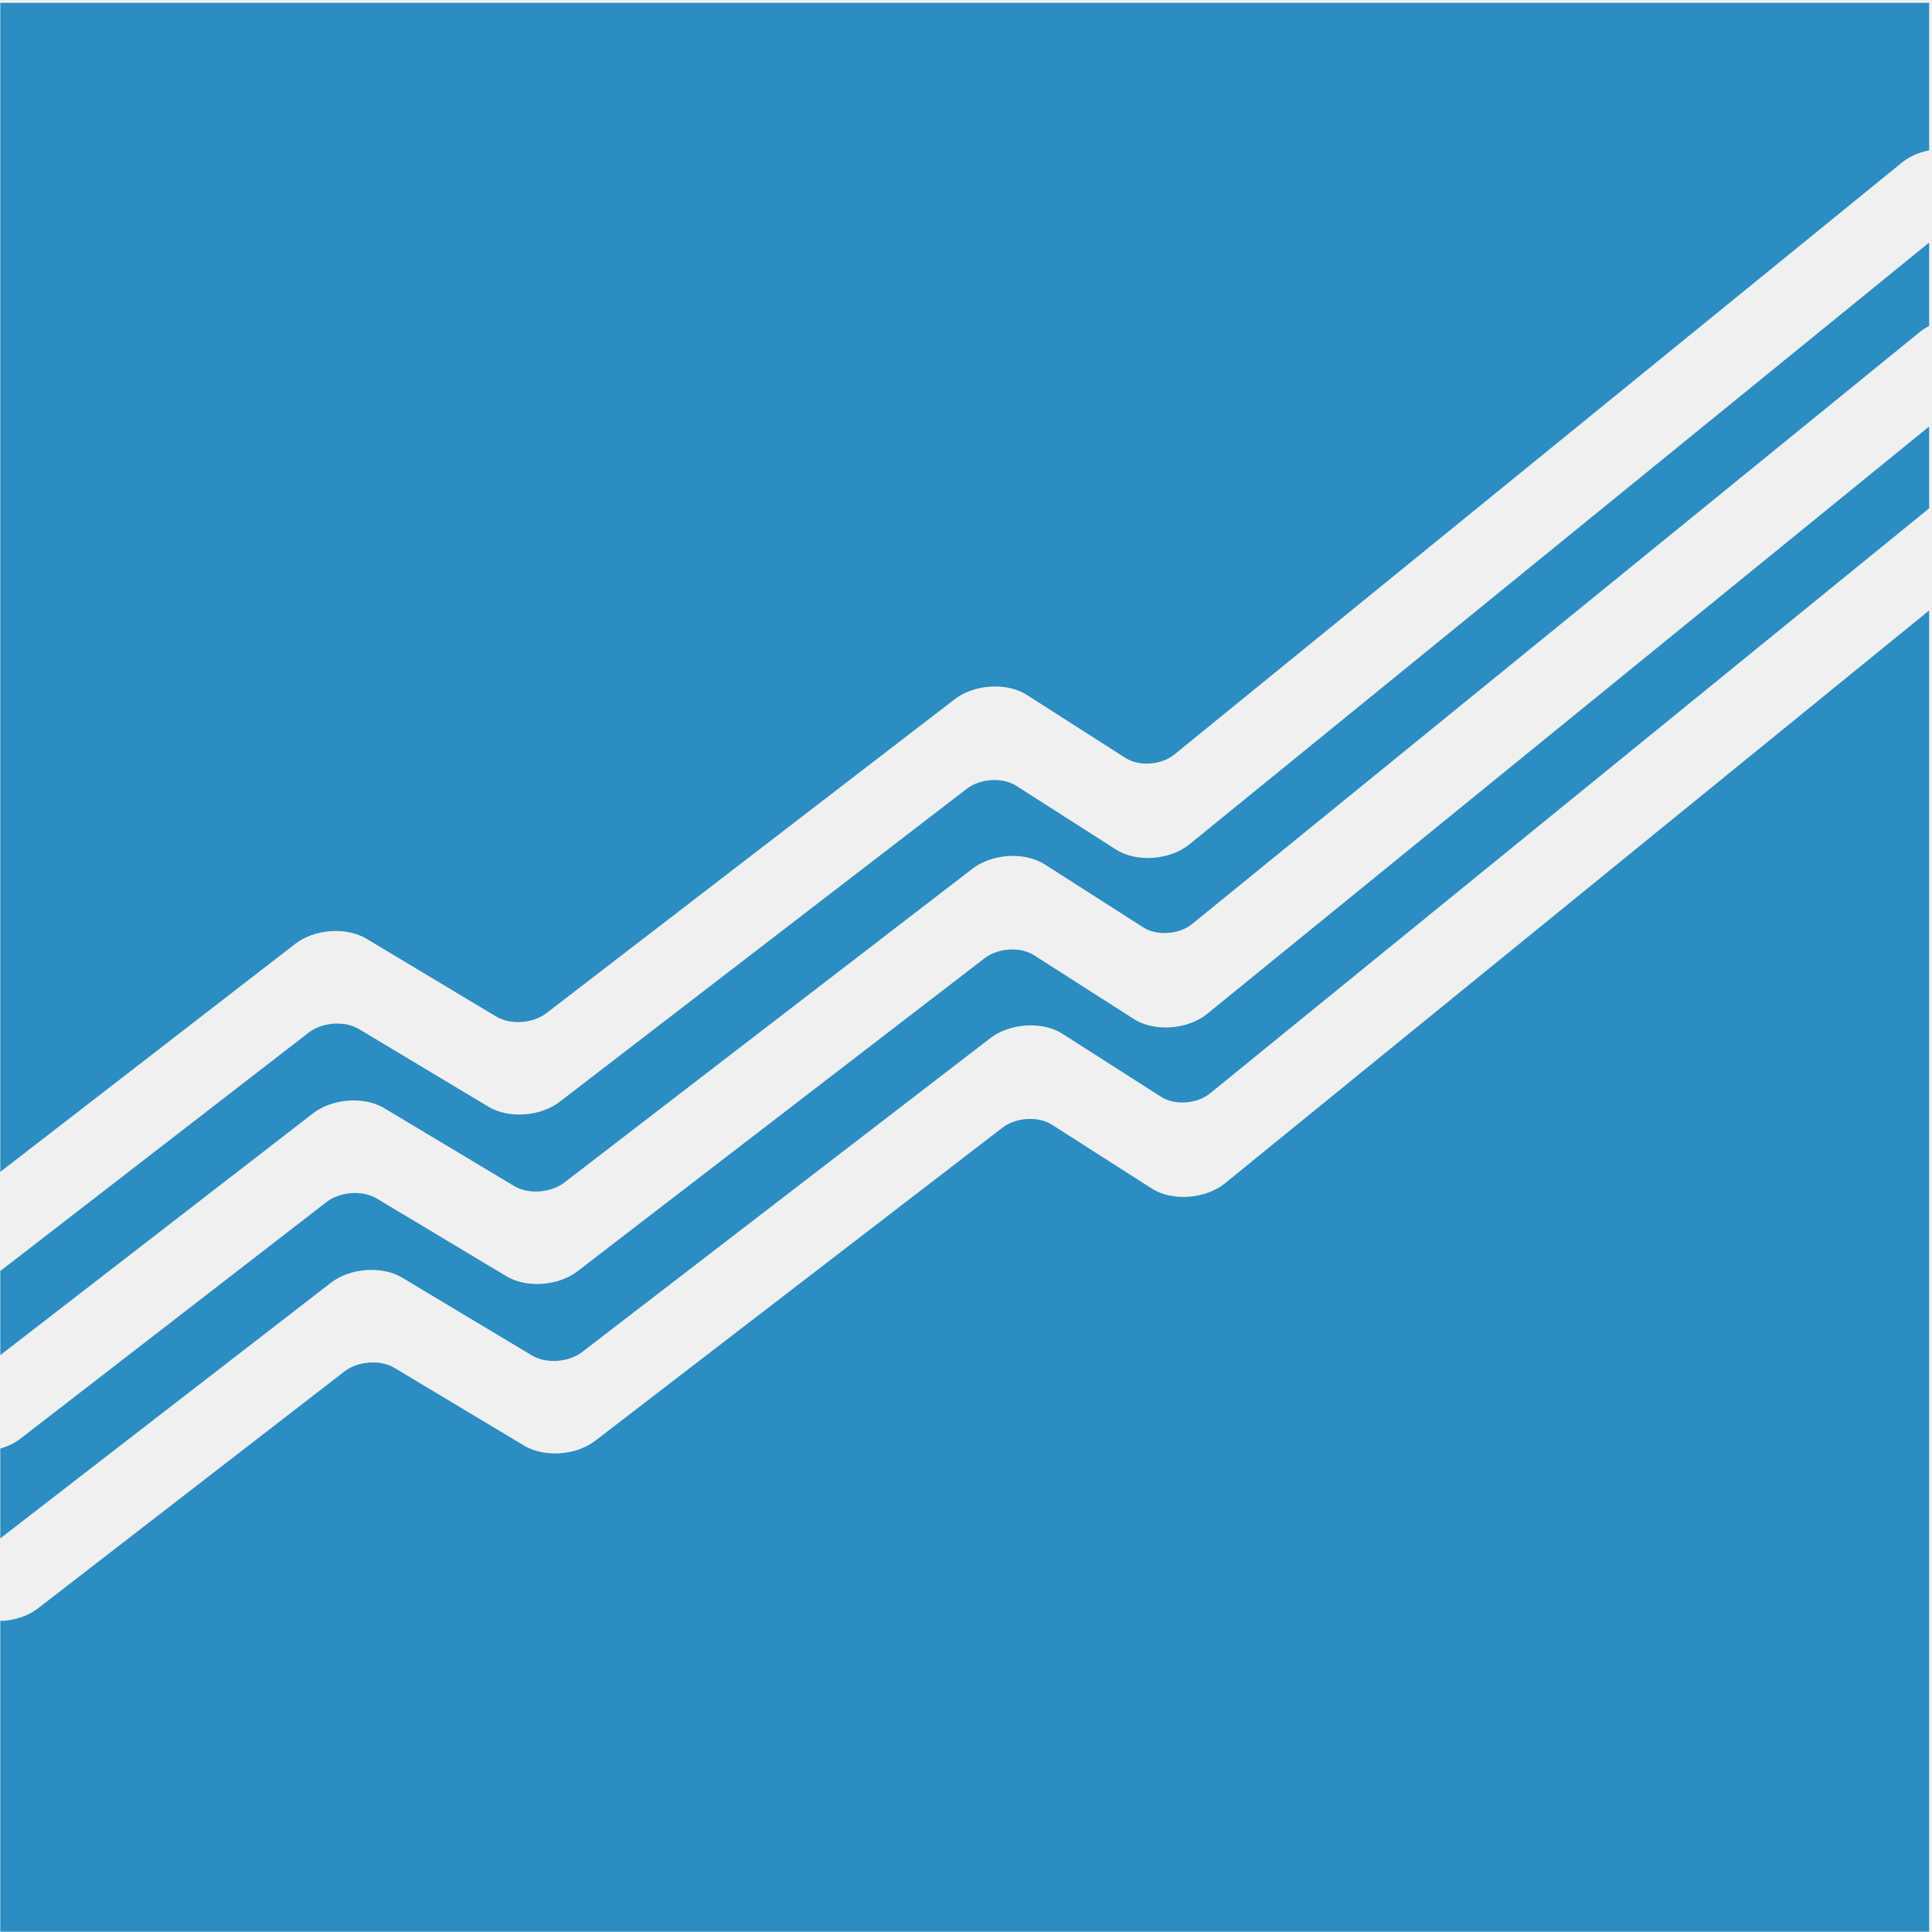
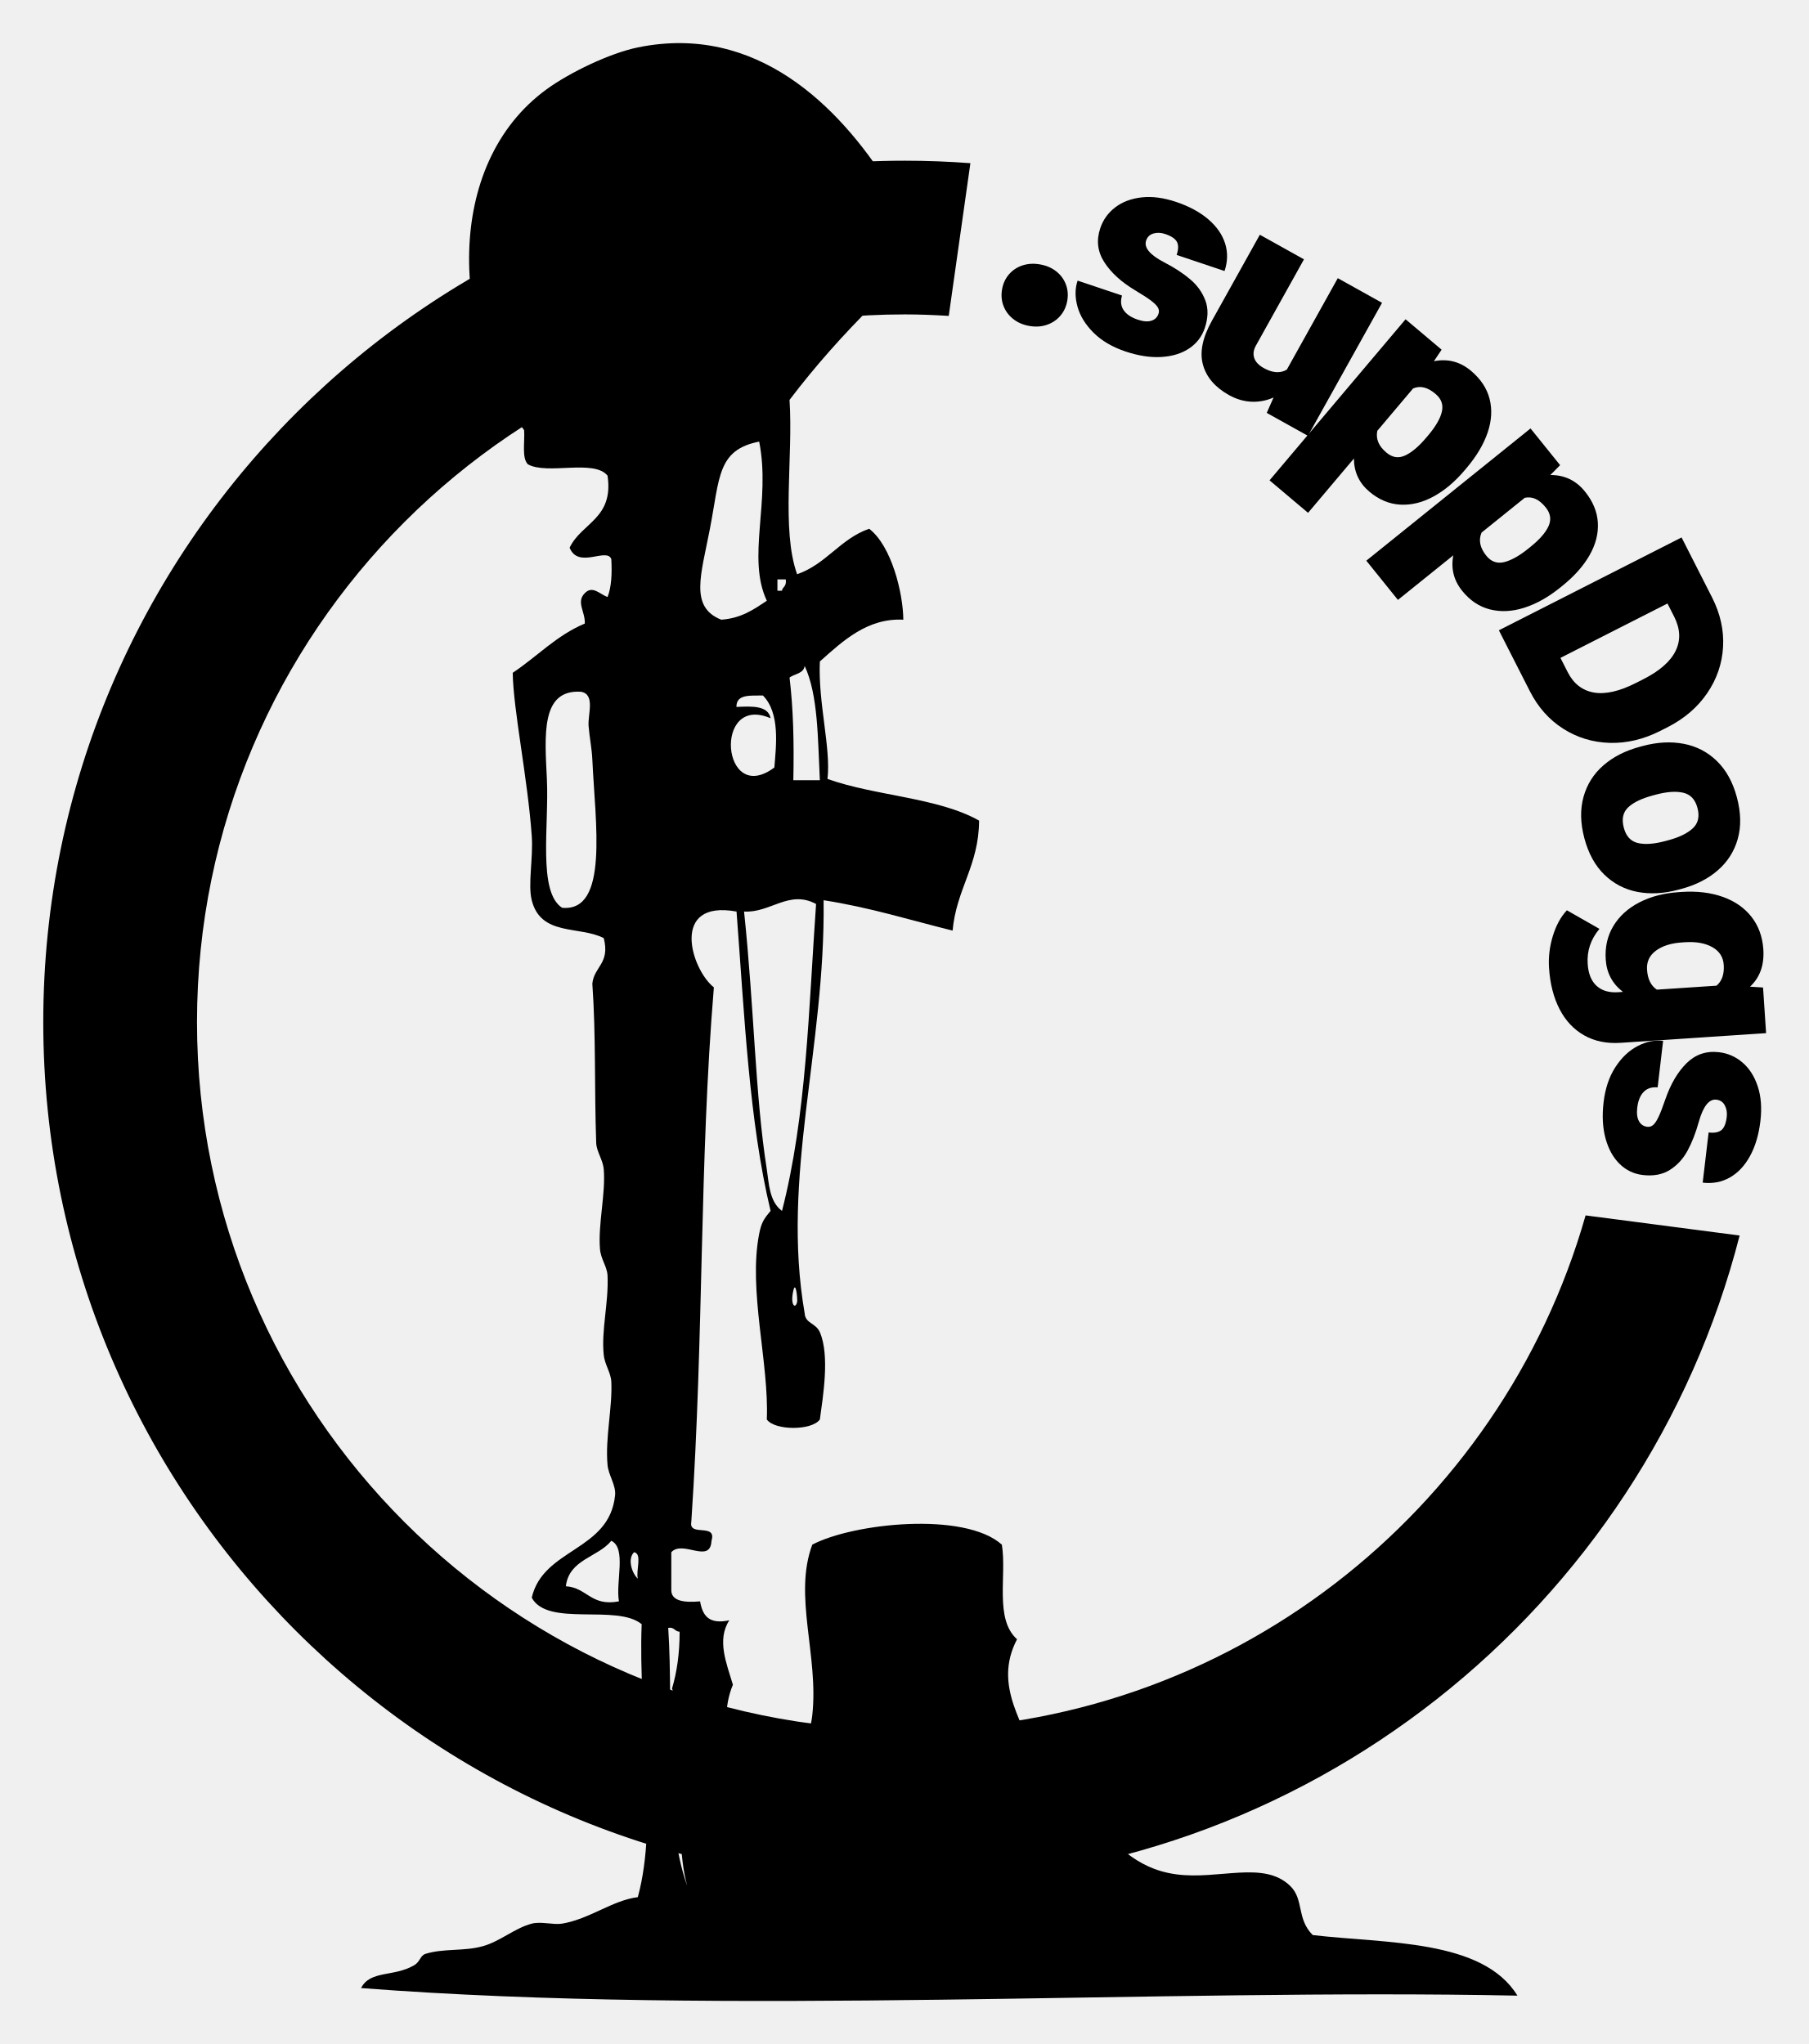
- <svg xmlns="http://www.w3.org/2000/svg" xmlns:xlink="http://www.w3.org/1999/xlink" width="230px" height="230px" viewBox="0 0 230 230" version="1.1">
-   <defs>
-     <rect id="path-1" x="0" y="0" width="230" height="230" />
-   </defs>
-   <g id="Page-1" stroke="none" stroke-width="1" fill="none" fill-rule="evenodd">
-     <g id="Artboard-1-Copy" transform="translate(-109, -72)">
-       <g id="reaction-logo" transform="translate(109, 72)">
-         <mask id="mask-2" fill="white">
-           <use xlink:href="#path-1" />
-         </mask>
-         <use id="Mask" xlink:href="#path-1" />
-         <g mask="url(#mask-2)" fill="#2B8DC1">
-           <path d="M43.596,151.198 C45.183,151.087 46.717,151.408 47.862,152.093 L63.337,161.371 C65.02,162.379 67.694,162.191 69.308,160.95 L117.906,123.581 C119.023,122.722 120.568,122.179 122.181,122.084 C123.796,121.986 125.346,122.34 126.476,123.062 L138.246,130.587 C139.849,131.615 142.501,131.426 144.036,130.176 L229.66,60.515 L229.66,50.774 L143.694,120.71 C142.593,121.606 141.039,122.178 139.389,122.297 C137.742,122.415 136.155,122.063 135.004,121.326 L123.1,113.716 C121.481,112.679 118.818,112.84 117.218,114.071 L68.744,151.345 C67.647,152.19 66.143,152.726 64.557,152.835 C62.973,152.949 61.44,152.628 60.3,151.942 L44.837,142.67 C43.156,141.663 40.483,141.855 38.876,143.097 L2.409,171.29 C1.73,171.816 0.908,172.194 0.035,172.449 L0.035,183.138 L39.405,152.7 C40.5,151.852 42.014,151.313 43.596,151.198" id="Fill-1" />
-           <path d="M41.473,131.026 C43.059,130.913 44.594,131.236 45.739,131.922 L61.214,141.198 C62.897,142.206 65.571,142.019 67.185,140.778 L115.782,103.407 C116.9,102.549 118.446,102.008 120.057,101.911 C121.673,101.814 123.223,102.168 124.353,102.889 L136.123,110.415 C137.726,111.441 140.377,111.252 141.913,110.004 L228.576,39.499 C228.903,39.232 229.273,39.008 229.66,38.806 L229.66,28.874 L141.571,100.537 C140.47,101.435 138.916,102.006 137.266,102.124 C135.619,102.241 134.032,101.891 132.881,101.152 L120.977,93.545 C119.358,92.507 116.695,92.668 115.095,93.9 L66.621,131.171 C65.524,132.016 64.02,132.553 62.434,132.663 C60.85,132.774 59.317,132.454 58.176,131.768 L42.714,122.498 C41.033,121.491 38.36,121.683 36.753,122.927 L0.286,151.117 C0.208,151.177 0.117,151.223 0.035,151.28 L0.035,161.323 L37.282,132.528 C38.377,131.682 39.891,131.139 41.473,131.026" id="Fill-2" />
-           <path d="M35.159,112.354 C36.254,111.508 37.768,110.966 39.35,110.855 C40.936,110.74 42.471,111.064 43.616,111.748 L59.091,121.028 C60.774,122.034 63.448,121.846 65.061,120.604 L113.66,83.236 C114.777,82.377 116.322,81.835 117.934,81.739 C119.55,81.642 121.099,81.992 122.23,82.718 L134,90.243 C135.603,91.269 138.255,91.081 139.79,89.832 L226.453,19.326 C227.333,18.61 228.465,18.136 229.66,17.898 L229.66,0.337 L0.035,0.337 L0.035,139.509 L35.159,112.354" id="Fill-3" />
-           <path d="M145.817,140.882 C144.716,141.778 143.162,142.351 141.512,142.47 C139.865,142.588 138.278,142.235 137.127,141.498 L125.223,133.889 C123.604,132.853 120.941,133.014 119.341,134.244 L70.867,171.517 C69.77,172.36 68.266,172.898 66.68,173.008 C65.096,173.12 63.563,172.798 62.423,172.115 L46.96,162.843 C45.279,161.837 42.606,162.029 40.999,163.271 L4.532,191.464 C3.468,192.288 2.069,192.785 0.639,192.936 C0.438,192.957 0.237,192.95 0.035,192.958 L0.035,229.962 L229.66,229.962 L229.66,72.673 L145.817,140.882" id="Fill-4" />
-         </g>
-       </g>
-     </g>
+ <svg xmlns="http://www.w3.org/2000/svg" version="1.1" id="Layer_1" x="0px" y="0px" width="210px" height="237.346px" viewBox="0 0 210 237.346" enable-background="new 0 0 210 237.346" xml:space="preserve">
+   <path d="M152.393,224.696c-1.906-1.895-0.988-4.158-2.639-5.727c-3.078-2.957-8.268-0.654-13.211-1.326     c-5.076-0.693-6.756-3.893-9.682-5.277c0.285-4.691-4.107-4.691-6.154-7.055c-1.703-5.074-5.506-9.479-2.641-14.963     c-2.641-2.363-1.174-7.379-1.762-10.986c-4.346-3.891-17.299-2.488-22.006,0c-2.223,5.93,0.762,12.902,0,19.793     c-0.501,4.547-4.13,8.826-3.079,13.637c-1.886,0.063-4.505,1.1-6.148,0c0.849-6.482-2.106-12.129,0.011-17.162     c-0.724-2.449-1.906-5.199-0.418-7.482c-2.404,0.51-3.108-0.572-3.392-2.201c-1.774,0.162-3.342,0-3.342-1.303v-4.404     c1.322-1.467,4.535,1.426,4.666-1.326c0.643-2.121-2.679-0.408-2.343-2.201c1.477-22.037,0.917-41.523,2.619-62.061     c-2.649-2.088-5.127-10.221,2.631-8.804c0.917,12.005,1.458,24.366,3.954,34.763c-0.796,0.939-1.06,1.346-1.325,2.648     c-1.296,6.586,1.161,14.984,0.886,21.568c0.929,1.305,5.229,1.305,6.158,0c0.357-2.629,1.17-7.439,0-10.131     c-0.481-1.1-1.693-0.998-1.764-2.199c-2.754-15.881,2.415-30.74,2.199-47.964c5.34,0.825,10.031,2.303,14.975,3.526     c0.438-4.852,3.045-7.522,3.076-12.771c-4.781-2.7-12.1-2.863-17.6-4.841c0.416-3.567-1.103-8.827-0.887-13.638     c2.708-2.424,5.551-5.064,9.691-4.851c-0.031-3.108-1.367-8.572-3.967-10.559c-3.369,1.172-4.981,4.118-8.365,5.28     c-1.857-5.189-0.44-13.648-0.879-20.243c3.06-4.025,6.177-7.5,9.683-11.006c3.18-3.179,8.408-6.635,8.359-12.322     c-1.725-1.07-3.539-2.039-6.605-1.763c-5.729-9.01-15.268-18.663-29.048-15.839c-3.242,0.663-7.889,2.904-10.56,4.84     c-12.128,8.797-11.038,28.355-2.638,39.607c0.09,1.376-0.295,3.23,0.438,3.964c2.261,1.255,7.673-0.632,9.245,1.314     c0.744,5.005-3.038,5.475-4.403,8.368c1.02,2.519,4.32-0.08,4.84,1.325c0.093,1.693,0.021,3.242-0.437,4.404     c-0.896-0.326-1.745-1.385-2.642-0.448c-1.038,1.039,0.072,2.161,0,3.526c-3.301,1.386-5.543,3.843-8.367,5.719     c0.071,4.351,1.721,12.138,2.21,18.927c0.184,2.629-0.467,5.636,0,7.481c1.051,4.218,5.556,2.944,8.359,4.402     c0.754,2.957-1.12,3.281-1.326,5.279c0.429,6.022,0.225,12.191,0.449,18.489c0.03,1.02,0.786,1.958,0.877,3.08     c0.233,2.832-0.672,6.338-0.44,9.232c0.091,1.201,0.827,2.037,0.879,3.098c0.143,3.201-0.745,6.299-0.439,9.234     c0.103,1.064,0.826,2.059,0.876,3.078c0.152,2.953-0.725,6.563-0.437,9.682c0.101,1.184,0.998,2.344,0.876,3.527     c-0.654,6.504-8.34,6.113-9.674,11.885c1.835,3.445,9.867,0.691,12.76,3.078c-0.427,10.906,1.989,22.729-0.447,31.697     c-2.955,0.367-5.554,2.527-8.794,3.076c-1.021,0.166-2.438-0.283-3.52,0c-2.017,0.531-3.677,2.08-5.728,2.631     c-2.119,0.592-4.503,0.225-6.604,0.877c-0.632,0.201-0.609,0.916-1.324,1.326c-2.365,1.385-5.077,0.549-6.158,2.646     c42.533,3.285,92.586,0.021,134.241,0.881C172.123,225.144,160.842,225.694,152.393,224.696 M92.536,151.19     c-0.205,0.879-0.827,0.346-0.44-1.326C92.381,148.62,92.605,150.884,92.536,151.19 M93.412,77.319     c1.578,3.414,1.518,8.438,1.764,13.28h-3.08c0.092-4.393,0-8.245-0.439-11.926C92.24,78.236,93.297,78.226,93.412,77.319      M94.736,104.97c-0.867,12.321-1.102,24.533-3.955,35.64c-1.488-1.08-1.52-3.26-1.764-4.828c-1.354-8.531-1.457-18.714-2.64-29.935     C89.437,106.031,91.598,103.278,94.736,104.97 M90.25,67.28h0.97c0.121,0.875-0.418,0.875-0.439,1.313H90.25V67.28z M89.895,89.121     c-6.135,4.587-7.144-8.622-0.438-5.718c-0.287-1.478-2.11-1.406-3.965-1.314c-0.031-1.509,1.63-1.305,3.079-1.327     C90.597,82.833,90.087,86.645,89.895,89.121 M82.414,61.398c1.152-5.953,0.845-9.162,5.718-10.12     c1.375,6.921-1.478,13.443,0.886,18.479c-1.497,0.998-2.956,2.037-5.29,2.201C80.019,70.489,81.384,66.759,82.414,61.398      M65.252,105.409c-2.845-1.846-1.5-9.54-1.766-14.962c-0.232-5.005-0.752-10.426,3.964-10.121c1.683,0.296,0.777,2.619,0.877,3.966     c0.112,1.396,0.378,2.567,0.439,3.954C69.093,95.48,70.713,105.939,65.252,105.409 M71.854,185.946     c-3.263,0.629-3.679-1.592-6.166-1.752c0.377-3.139,3.709-3.344,5.279-5.281C72.761,179.772,71.447,183.724,71.854,185.946      M74.046,183.315c-0.672-0.609-1.244-2.283-0.438-3.076C74.595,180.423,73.791,182.399,74.046,183.315 M77.573,189.024     c0.712-0.123,0.751,0.432,1.325,0.449c0,2.508-0.315,4.688-0.886,6.605c2.453,5.686-0.174,15.857,1.761,22.891     C76.94,211.081,78.226,199.093,77.573,189.024" />
+   <g>
+     <path d="M122.633,31.524c0.514,0.413,0.885,0.918,1.109,1.517c0.221,0.599,0.273,1.233,0.152,1.901         c-0.125,0.682-0.396,1.263-0.818,1.745c-0.418,0.482-0.943,0.829-1.572,1.039c-0.629,0.211-1.311,0.25-2.043,0.117         c-0.734-0.133-1.357-0.41-1.873-0.829c-0.516-0.418-0.885-0.928-1.107-1.526s-0.273-1.239-0.148-1.92         c0.119-0.669,0.393-1.244,0.811-1.726c0.42-0.481,0.945-0.825,1.572-1.029c0.629-0.204,1.311-0.24,2.045-0.107         C121.49,30.838,122.117,31.111,122.633,31.524z" />
+     <path d="M128.197,30.445c-0.787-1.223-0.941-2.537-0.471-3.941c0.328-0.981,0.908-1.79,1.736-2.424         c0.828-0.636,1.852-1.022,3.068-1.159c1.219-0.137,2.551,0.038,3.996,0.523c1.508,0.506,2.752,1.177,3.73,2.011         c0.977,0.834,1.631,1.769,1.961,2.805c0.33,1.036,0.309,2.106-0.061,3.211l-5.561-1.868c0.213-0.64,0.227-1.145,0.033-1.514         c-0.193-0.369-0.65-0.675-1.371-0.918c-0.477-0.16-0.926-0.179-1.354-0.057c-0.424,0.121-0.707,0.394-0.852,0.817         c-0.271,0.816,0.428,1.66,2.098,2.531c1.195,0.619,2.201,1.276,3.018,1.97c0.82,0.695,1.406,1.514,1.762,2.461         c0.354,0.947,0.33,2.014-0.068,3.201c-0.332,0.991-0.938,1.779-1.811,2.365c-0.875,0.585-1.951,0.916-3.229,0.993         c-1.279,0.076-2.66-0.136-4.148-0.634c-1.549-0.52-2.795-1.252-3.736-2.194s-1.563-1.955-1.857-3.037         c-0.297-1.082-0.293-2.083,0.018-3.002l5.156,1.732c-0.197,0.658-0.135,1.224,0.188,1.7c0.324,0.477,0.871,0.844,1.646,1.104         c0.629,0.211,1.152,0.252,1.57,0.122c0.416-0.129,0.695-0.401,0.832-0.814c0.086-0.248,0.061-0.489-0.074-0.723         c-0.135-0.235-0.4-0.502-0.799-0.803s-0.996-0.688-1.791-1.162C130.189,32.767,128.98,31.667,128.197,30.445z" />
+     <path d="M160.439,35.163l-8.604,15.445l-4.781-2.664l0.791-1.787c-0.842,0.368-1.701,0.531-2.584,0.489         c-0.881-0.042-1.742-0.298-2.59-0.77c-1.607-0.896-2.615-2.067-3.018-3.514c-0.406-1.447-0.061-3.15,1.033-5.11l5.566-9.992         l5.123,2.854l-5.582,10.021c-0.275,0.495-0.342,0.97-0.195,1.425s0.518,0.85,1.117,1.184c1.018,0.567,1.908,0.626,2.67,0.178         l5.916-10.62L160.439,35.163z" />
+     <path d="M172.926,46.326c0.311,1.226,0.238,2.521-0.223,3.886c-0.461,1.364-1.273,2.738-2.441,4.119l-0.221,0.262         c-1.123,1.332-2.328,2.349-3.613,3.053c-1.289,0.704-2.574,1.021-3.863,0.952c-1.289-0.069-2.488-0.571-3.596-1.505         c-1.189-1.005-1.787-2.288-1.797-3.848l-5.322,6.305l-4.471-3.774l15.791-18.702l4.184,3.531l-0.896,1.34         c1.609-0.322,3.051,0.052,4.314,1.12C171.895,44.013,172.613,45.1,172.926,46.326z M165.793,50.557         c0.877-1.04,1.41-1.961,1.592-2.761c0.184-0.8-0.061-1.485-0.736-2.054c-0.465-0.394-0.91-0.642-1.338-0.745         c-0.426-0.103-0.846-0.068-1.266,0.106l-4.154,4.919c-0.197,0.929,0.15,1.773,1.051,2.531c0.682,0.577,1.406,0.69,2.172,0.339         c0.768-0.351,1.586-1.042,2.457-2.074L165.793,50.557z" />
+     <path d="M185.492,60.692c0.072,1.263-0.246,2.52-0.959,3.772s-1.773,2.445-3.182,3.579l-0.268,0.215         c-1.357,1.093-2.734,1.863-4.131,2.309c-1.393,0.446-2.719,0.513-3.971,0.2c-1.252-0.313-2.334-1.034-3.242-2.163         c-0.977-1.213-1.32-2.586-1.029-4.12l-6.428,5.176l-3.668-4.555l19.063-15.354l3.434,4.263l-1.135,1.144         c1.643-0.008,2.984,0.631,4.021,1.921C184.922,58.225,185.418,59.43,185.492,60.692z M177.684,63.488         c1.059-0.854,1.756-1.656,2.09-2.407c0.332-0.75,0.223-1.469-0.332-2.156c-0.383-0.476-0.773-0.804-1.172-0.986         c-0.398-0.183-0.818-0.228-1.264-0.136l-5.012,4.038c-0.375,0.874-0.193,1.769,0.547,2.686c0.559,0.695,1.25,0.944,2.068,0.746         c0.82-0.198,1.754-0.721,2.807-1.568L177.684,63.488z" />
+     <path d="M200.027,75.127c-0.111,1.944-0.727,3.736-1.85,5.375c-1.121,1.64-2.658,2.956-4.609,3.948l-0.803,0.407         c-1.951,0.993-3.916,1.46-5.895,1.403c-1.979-0.058-3.779-0.607-5.41-1.649c-1.629-1.041-2.914-2.489-3.857-4.343l-2.424-4.763         l-1.176-2.316l21.207-10.781l2.762,5.433l0.77,1.515C199.711,71.259,200.139,73.183,200.027,75.127z M190.768,78.872         c1.904-0.967,3.156-2.068,3.756-3.302c0.602-1.234,0.541-2.56-0.18-3.978l-0.77-1.515l-12.424,6.315l0.836,1.646         c0.686,1.35,1.699,2.142,3.041,2.377s2.979-0.14,4.91-1.122L190.768,78.872z" />
+     <path d="M195.473,86.372c1.484,0.286,2.766,0.952,3.84,2.001c1.076,1.049,1.85,2.452,2.318,4.209c0.475,1.778,0.51,3.39,0.1,4.836         c-0.406,1.445-1.182,2.661-2.322,3.648c-1.139,0.987-2.557,1.707-4.252,2.16l-0.332,0.088c-1.691,0.453-3.277,0.536-4.754,0.248         c-1.475-0.288-2.748-0.954-3.822-1.997c-1.074-1.044-1.848-2.45-2.32-4.217c-0.471-1.768-0.504-3.377-0.098-4.828         s1.178-2.668,2.313-3.654c1.135-0.986,2.549-1.705,4.244-2.158l0.332-0.088C192.402,86.169,193.986,86.087,195.473,86.372z          M189.012,93.748c-0.607,0.574-0.775,1.366-0.504,2.376c0.26,0.979,0.801,1.568,1.619,1.765c0.82,0.198,1.883,0.124,3.188-0.226         l0.332-0.088c1.283-0.343,2.24-0.807,2.867-1.392s0.809-1.377,0.539-2.377c-0.26-0.979-0.813-1.564-1.652-1.757         c-0.842-0.192-1.898-0.119-3.172,0.222l-0.332,0.088C190.58,92.711,189.621,93.173,189.012,93.748z" />
+     <path d="M205.023,119.967l-16.875,1.123c-1.619,0.108-3.033-0.18-4.242-0.864c-1.207-0.684-2.16-1.696-2.854-3.037         c-0.695-1.34-1.105-2.934-1.227-4.781c-0.084-1.239,0.063-2.477,0.439-3.714s0.922-2.234,1.633-2.991l3.781,2.156         c-1.012,1.203-1.467,2.559-1.367,4.07c0.076,1.141,0.422,1.992,1.037,2.551c0.617,0.56,1.451,0.805,2.506,0.734l0.553-0.037         c-1.23-0.944-1.896-2.193-2-3.748c-0.098-1.467,0.201-2.772,0.895-3.916c0.691-1.143,1.697-2.053,3.01-2.73         c1.314-0.677,2.83-1.073,4.547-1.187l0.344-0.023c1.783-0.119,3.375,0.07,4.779,0.566c1.402,0.497,2.516,1.268,3.34,2.316         c0.82,1.048,1.283,2.311,1.381,3.789c0.119,1.815-0.395,3.258-1.547,4.328l1.514,0.096L205.023,119.967z M192.34,114.916         l6.928-0.46c0.631-0.533,0.91-1.338,0.838-2.414c-0.061-0.913-0.506-1.602-1.332-2.065c-0.828-0.463-1.891-0.652-3.182-0.566         l-0.342,0.023c-1.262,0.084-2.266,0.402-3.016,0.955c-0.75,0.551-1.094,1.29-1.033,2.213         C191.273,113.688,191.652,114.459,192.34,114.916z" />
+     <path d="M195.799,123.449c1.037-1.019,2.289-1.441,3.762-1.267c1.027,0.121,1.938,0.521,2.729,1.202         c0.793,0.68,1.381,1.603,1.764,2.767c0.385,1.164,0.486,2.503,0.309,4.018c-0.186,1.58-0.586,2.934-1.203,4.061         c-0.617,1.13-1.396,1.961-2.342,2.497c-0.947,0.535-1.998,0.736-3.156,0.6l0.688-5.826c0.668,0.079,1.166-0.014,1.488-0.277         s0.527-0.774,0.617-1.532c0.059-0.497-0.016-0.942-0.223-1.334c-0.205-0.392-0.529-0.614-0.975-0.666         c-0.854-0.101-1.535,0.757-2.047,2.572c-0.359,1.296-0.799,2.415-1.309,3.358c-0.512,0.944-1.195,1.686-2.047,2.226         c-0.854,0.541-1.904,0.74-3.148,0.592c-1.037-0.123-1.932-0.551-2.686-1.287c-0.752-0.736-1.297-1.722-1.635-2.957         c-0.336-1.235-0.412-2.632-0.229-4.19c0.191-1.623,0.652-2.991,1.381-4.107c0.729-1.115,1.594-1.929,2.59-2.441         c0.998-0.513,1.979-0.713,2.941-0.599l-0.635,5.403c-0.686-0.059-1.227,0.119-1.627,0.532s-0.646,1.026-0.742,1.837         c-0.078,0.66-0.01,1.181,0.203,1.563c0.211,0.381,0.533,0.597,0.967,0.648c0.26,0.03,0.49-0.043,0.693-0.223         s0.41-0.495,0.621-0.947c0.213-0.452,0.469-1.115,0.768-1.991C193.936,125.878,194.764,124.468,195.799,123.449z" />
  </g>
+   <path d="M105.041,200.849c-45.31,0-82.171-36.859-82.171-82.169s36.862-82.172,82.171-82.172c1.715,0,3.408,0.07,5.098,0.174     l2.512-17.733c-2.512-0.19-5.051-0.288-7.609-0.288c-55.15,0-100.019,44.868-100.019,100.019     c0,55.15,44.868,100.017,100.019,100.017c46.598,0,85.854-32.031,96.908-75.23l-17.881-2.336     C174.273,175.556,142.566,200.849,105.041,200.849z" />
</svg>
